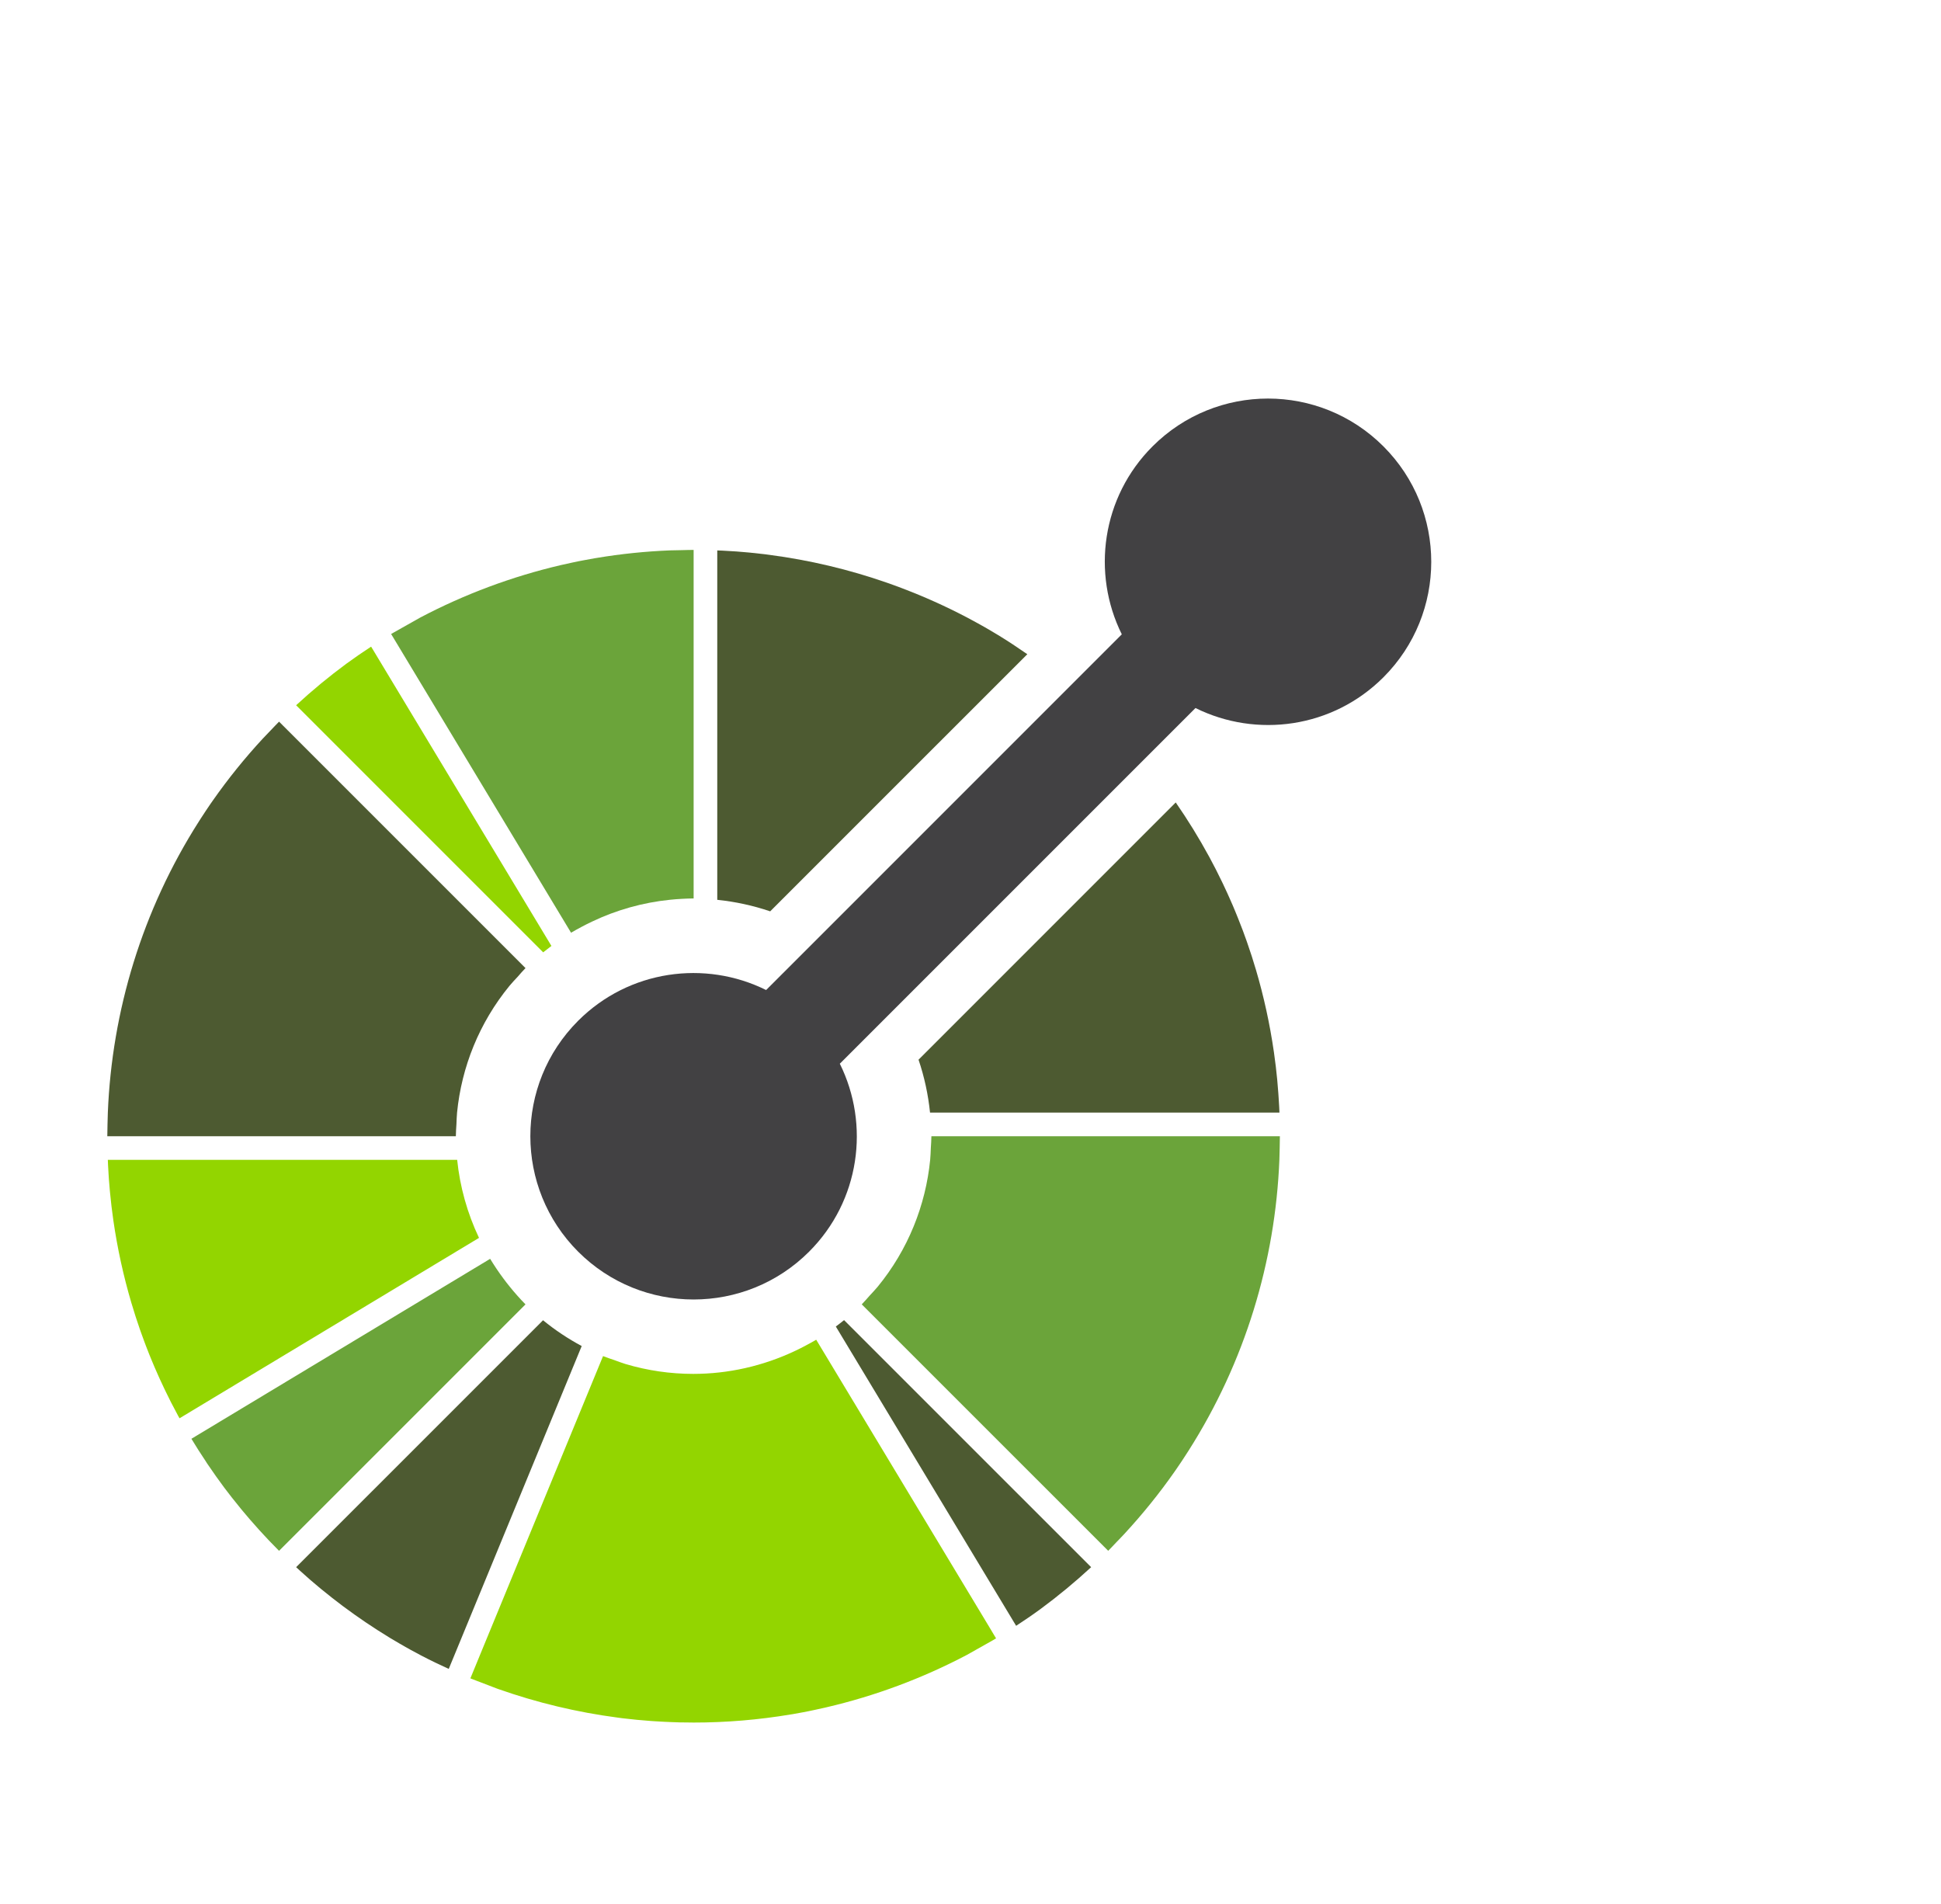
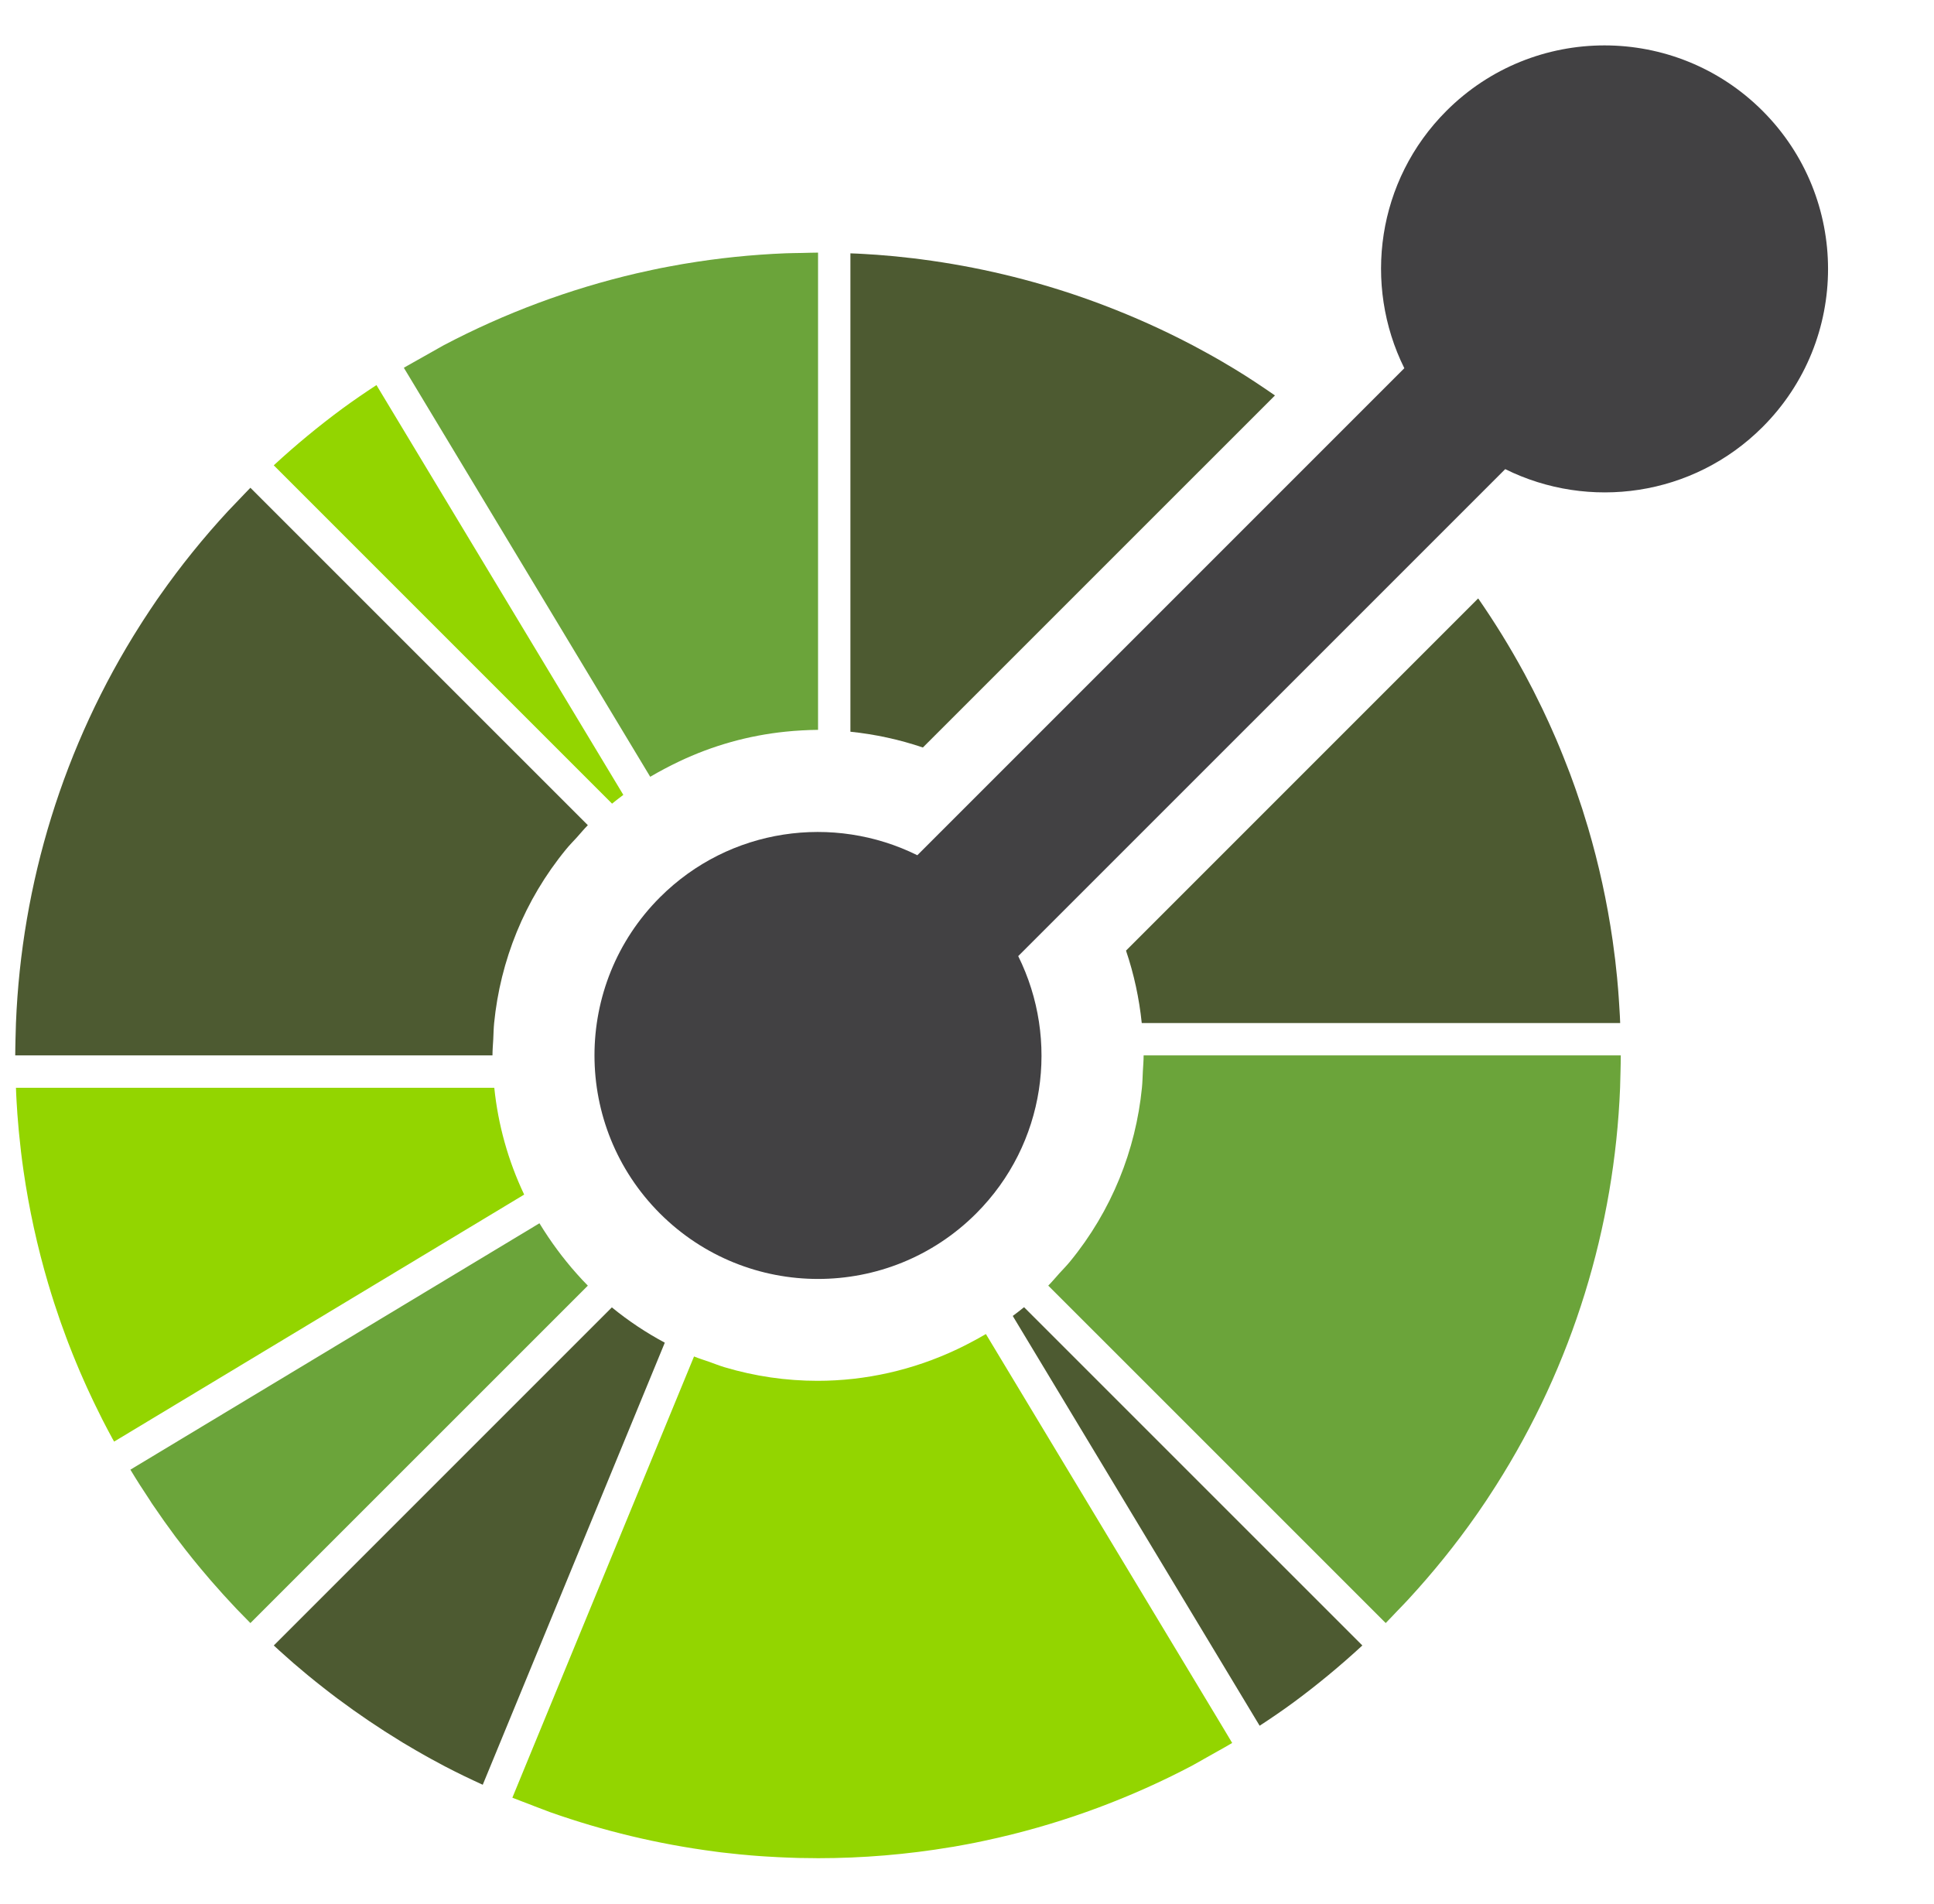
- <svg xmlns="http://www.w3.org/2000/svg" height="2452" viewBox="-48.583 -136.229 879.496 773.982" width="2500">
+ <svg xmlns="http://www.w3.org/2000/svg" viewBox="-5 -15 640 630">
  <path d="m158.57 344.93h-158.29c.03.78.05 1.55.09 2.32.06 1.49.17 2.97.26 4.46.04.64.07 1.28.12 1.91.12 1.72.27 3.44.43 5.15.04.39.07.78.11 1.15.18 1.91.39 3.82.61 5.71.01.18.03.37.06.55.25 2.04.51 4.09.81 6.12 0 .03 0 .06.01.08a266.05 266.05 0 0 0 8.18 37.4c.02.05.04.1.05.15.57 1.94 1.17 3.86 1.78 5.77.04.11.08.23.11.34s.07.22.11.34c.56 1.73 1.15 3.45 1.74 5.18.15.43.3.87.46 1.31.53 1.49 1.07 2.98 1.63 4.48.26.67.51 1.34.76 2.02.49 1.24.96 2.47 1.45 3.7.37.93.75 1.86 1.14 2.78.4.97.8 1.92 1.21 2.89.5 1.18 1.03 2.35 1.55 3.53.31.7.63 1.39.94 2.09.64 1.41 1.3 2.82 1.97 4.22.22.45.43.9.65 1.34.78 1.62 1.57 3.21 2.37 4.8.14.24.25.49.38.73.9 1.76 1.82 3.51 2.77 5.25.04.08.09.15.12.24.2.36.42.71.62 1.07l135.19-81.43.5-.3c-5.33-11.24-8.65-23.2-9.89-35.35z" fill="#93d500" />
  <path d="m197.48 417.6-.38.38-111.5 111.49c.57.53 1.14 1.08 1.73 1.59 1.04.95 2.1 1.88 3.15 2.81.55.48 1.08.96 1.63 1.44 1.26 1.09 2.54 2.15 3.81 3.22.35.29.68.57 1.03.86a255.576 255.576 0 0 0 4.91 3.94c1.58 1.25 3.17 2.46 4.79 3.68.07.04.12.08.18.13a266.48 266.48 0 0 0 20.86 14.1c.24.16.49.3.74.46 1.37.81 2.73 1.62 4.11 2.42l2.52 1.44c.8.46 1.59.9 2.39 1.34 1.45.79 2.9 1.58 4.36 2.35.2.11.4.22.61.32 4.05 2.12 8.17 4.09 12.33 5.99l3.96-9.61 56.08-136.17.2-.5c-6.12-3.28-11.99-7.16-17.51-11.68z" fill="#4d5a31" />
  <path d="m185.87 406.49a95.492 95.492 0 0 1 -3.48-4.1c-1-1.23-1.96-2.47-2.89-3.73-1.07-1.44-2.11-2.9-3.1-4.38-.99-1.49-1.97-2.99-2.89-4.51l-135.36 81.53c2.08 3.46 4.24 6.82 6.46 10.14.07.12.14.24.22.35.02.05.05.08.08.13.07.1.14.22.21.33.01.01.02.02.02.04.18.26.36.52.54.79.01.01.02.03.04.05s.01.01.01.02c2.35 3.47 4.77 6.89 7.26 10.23.05.07.11.14.16.21.06.07.11.14.16.21 1.09 1.43 2.17 2.86 3.29 4.28.15.19.29.37.45.55 1.14 1.47 2.31 2.92 3.5 4.35.28.34.57.68.85 1.03 1.07 1.28 2.14 2.55 3.23 3.81.47.54.95 1.09 1.43 1.62.93 1.06 1.85 2.12 2.8 3.16.52.57 1.06 1.15 1.59 1.72.24.27.48.52.73.79.69.75 1.38 1.5 2.08 2.24.28.29.58.58.86.88 1.23 1.28 2.48 2.57 3.74 3.83l111.67-111.65c-1.28-1.28-2.48-2.6-3.66-3.92z" fill="#6ba43a" />
  <path d="m333.88 417.54c-1.23.99-2.47 1.96-3.73 2.89l.27.47 81.42 135.13c3.77-2.46 7.5-5 11.14-7.67 7.88-5.81 15.5-12.11 22.85-18.89l-111.51-111.49z" fill="#4d5a31" />
  <path d="m400.01 557.14-2.76-4.59-76-126.13c-1.54.92-3.11 1.76-4.68 2.6-1.59.86-3.18 1.65-4.8 2.42-14.6 6.92-30.4 10.46-46.23 10.46-10.37 0-20.73-1.5-30.75-4.49-1.71-.51-3.38-1.18-5.06-1.78-1.69-.59-3.4-1.11-5.06-1.79l-56.04 136.08-2.19 5.33-1.88 4.57-.01.02c.14.06.29.11.43.17.16.06.31.11.46.18h.02c.04.02.08.03.11.04 1.32.55 2.65 1.01 3.98 1.53 1.67.65 3.33 1.31 5 1.92.86.31 1.7.67 2.55.97h.01a267.42 267.42 0 0 0 54.19 12.97c.73.09 1.44.19 2.17.29.75.09 1.51.16 2.27.25 1.42.16 2.84.32 4.27.46l1.06.09c1.75.17 3.5.32 5.24.44.6.05 1.2.07 1.79.12 1.53.1 3.06.19 4.59.26.94.06 1.88.08 2.82.12 1.22.04 2.43.09 3.65.13 1.75.04 3.52.05 5.28.06.42 0 .83.01 1.25.02 14.75 0 29.5-1.23 44.09-3.68.24-.04.49-.08.74-.11 1.54-.27 3.08-.56 4.62-.84.88-.17 1.77-.34 2.63-.51.9-.19 1.81-.37 2.71-.57 1.5-.31 3-.64 4.51-.99.27-.06.54-.11.81-.19 22.18-5.16 43.6-13.16 63.72-23.75v-.01c1.32-.69 2.61-1.48 3.92-2.2 1.56-.85 3.11-1.74 4.67-2.63 1.07-.61 2.16-1.18 3.23-1.82.01-.01.02-.02.03-.02h.01c.02-.01.03-.02.05-.03l.02-.02-.2-.33.2.33c.01 0 .02-.01.03-.01.02-.01.03-.02.05-.03.06-.04.12-.07.18-.11.34-.21.69-.41 1.04-.62zm-202.47-306.22c1.23-1 2.48-1.96 3.73-2.9l-.27-.46-81.42-135.14c-3.78 2.47-7.51 5.02-11.16 7.69-7.87 5.8-15.5 12.09-22.83 18.86l111.51 111.5z" fill="#93d500" />
  <path d="m77.86 146.4c-1.27 1.27-2.47 2.58-3.71 3.86-1.23 1.29-2.49 2.57-3.7 3.87a266.156 266.156 0 0 0 -22.56 27.96c-.33.45-.65.93-.98 1.39-.76 1.12-1.52 2.23-2.26 3.35-.78 1.16-1.55 2.34-2.3 3.51-.28.43-.56.87-.83 1.3-25.65 40.23-39.39 85.86-41.24 131.87-.07 1.79-.11 3.58-.15 5.36-.03 1.78-.09 3.57-.09 5.35h157.93c0-1.78.16-3.56.26-5.35.09-1.79.11-3.58.29-5.36 2.04-20.56 9.98-40.64 23.82-57.5 1.12-1.37 2.39-2.66 3.6-3.98 1.19-1.33 2.31-2.7 3.59-3.98zm325.85-39.2c-.21-.13-.44-.26-.65-.39-1.39-.85-2.79-1.67-4.2-2.49-.81-.47-1.63-.93-2.44-1.39-.83-.46-1.64-.92-2.47-1.37a901.4 901.4 0 0 0 -4.29-2.32c-.23-.11-.45-.23-.68-.35-9.26-4.84-18.77-9.1-28.48-12.8-.25-.1-.5-.2-.75-.29-2.12-.79-4.24-1.58-6.38-2.32a267.084 267.084 0 0 0 -53.21-12.63l-2.22-.3c-.75-.09-1.49-.16-2.23-.24-1.43-.17-2.85-.33-4.29-.47-.39-.04-.79-.06-1.2-.11-1.69-.15-3.4-.3-5.1-.43l-1.99-.12c-1.45-.09-2.93-.2-4.38-.26-.78-.04-1.56-.07-2.33-.09v158.29c8.12.84 16.17 2.57 23.98 5.22l116.51-116.49c-4.33-3-8.7-5.92-13.2-8.65z" fill="#4d5a31" />
  <path d="m260.36 68.7c-1.79.04-3.58.04-5.36.11-11.17.45-22.32 1.59-33.38 3.45-.24.04-.48.08-.73.12-1.55.27-3.09.55-4.63.84-.87.17-1.75.33-2.63.5-.91.18-1.81.37-2.72.57-1.5.31-3 .64-4.49.99-.28.05-.55.12-.82.18a267.465 267.465 0 0 0 -63.73 23.76c-1.31.7-2.59 1.49-3.9 2.2-1.56.86-3.12 1.74-4.67 2.63-1.15.67-2.32 1.28-3.47 1.96-.01.01-.03.02-.04.02-.08.05-.16.1-.24.14-.3.19-.61.34-.91.52l.01.02 2.77 4.59 78.75 130.73c1.54-.92 3.11-1.77 4.68-2.61 1.58-.85 3.18-1.65 4.79-2.41a107.25 107.25 0 0 1 35.36-9.91c1.78-.18 3.56-.33 5.35-.42 1.78-.09 3.57-.18 5.36-.18v-157.91c-1.79 0-3.57.08-5.35.11z" fill="#6ba43a" />
  <path d="m531.05 321.17c-.08-1.42-.16-2.83-.26-4.26a75.4 75.4 0 0 0 -.14-2.12c-.11-1.67-.25-3.34-.41-5.01-.03-.43-.07-.86-.11-1.29-.18-1.87-.38-3.73-.6-5.59-.02-.15-.03-.3-.05-.45l-.03-.21c-.24-2.01-.51-4.02-.79-6.02l-.03-.19a266.454 266.454 0 0 0 -8.16-37.33c-.03-.09-.05-.16-.08-.24-.57-1.91-1.16-3.8-1.75-5.69-.09-.25-.17-.5-.25-.75-.56-1.71-1.13-3.41-1.72-5.11l-.48-1.38c-.52-1.47-1.06-2.94-1.6-4.41-.27-.7-.53-1.4-.81-2.09-.46-1.22-.93-2.43-1.42-3.63-.38-.97-.77-1.92-1.16-2.86-.39-.95-.79-1.88-1.18-2.82-.52-1.2-1.05-2.4-1.58-3.59-.3-.67-.6-1.35-.91-2.03-.65-1.42-1.32-2.85-1.99-4.27-.21-.42-.42-.86-.63-1.29-.78-1.62-1.58-3.25-2.4-4.85-.11-.22-.23-.45-.34-.67-.91-1.77-1.85-3.55-2.79-5.3-.04-.06-.07-.13-.11-.19a266.99 266.99 0 0 0 -15.11-24.52l-116.54 116.54c2.65 7.81 4.37 15.86 5.21 23.97h158.32c-.04-.79-.06-1.58-.1-2.35z" fill="#4d5a31" />
  <path d="m373.45 334.22c0 1.79-.17 3.57-.26 5.36s-.12 3.58-.3 5.35c-2.04 20.57-9.97 40.65-23.81 57.52-1.12 1.37-2.39 2.65-3.6 3.98-1.2 1.32-2.31 2.69-3.59 3.97l111.67 111.65c1.27-1.27 2.46-2.58 3.7-3.87s2.5-2.56 3.7-3.87c8.26-8.95 15.82-18.31 22.62-28.04.28-.39.53-.77.8-1.15.83-1.19 1.63-2.4 2.45-3.6.71-1.08 1.42-2.15 2.11-3.24.35-.52.69-1.06 1.02-1.58 25.61-40.21 39.32-85.79 41.16-131.77.07-1.78.11-3.57.14-5.36.04-1.78.09-3.56.09-5.35z" fill="#6ba43a" />
  <path d="m578.27 21.69c-28.89-28.89-75.73-28.89-104.62 0-23.05 23.04-27.66 57.49-13.93 85.15l-161.16 161.15c-27.66-13.72-62.12-9.12-85.17 13.92-28.89 28.89-28.88 75.73 0 104.62 28.9 28.89 75.75 28.88 104.64 0 23.05-23.05 27.65-57.5 13.92-85.16l161.16-161.14c27.67 13.72 62.11 9.12 85.16-13.93 28.89-28.88 28.89-75.72 0-104.61z" fill="#424143" />
</svg>
